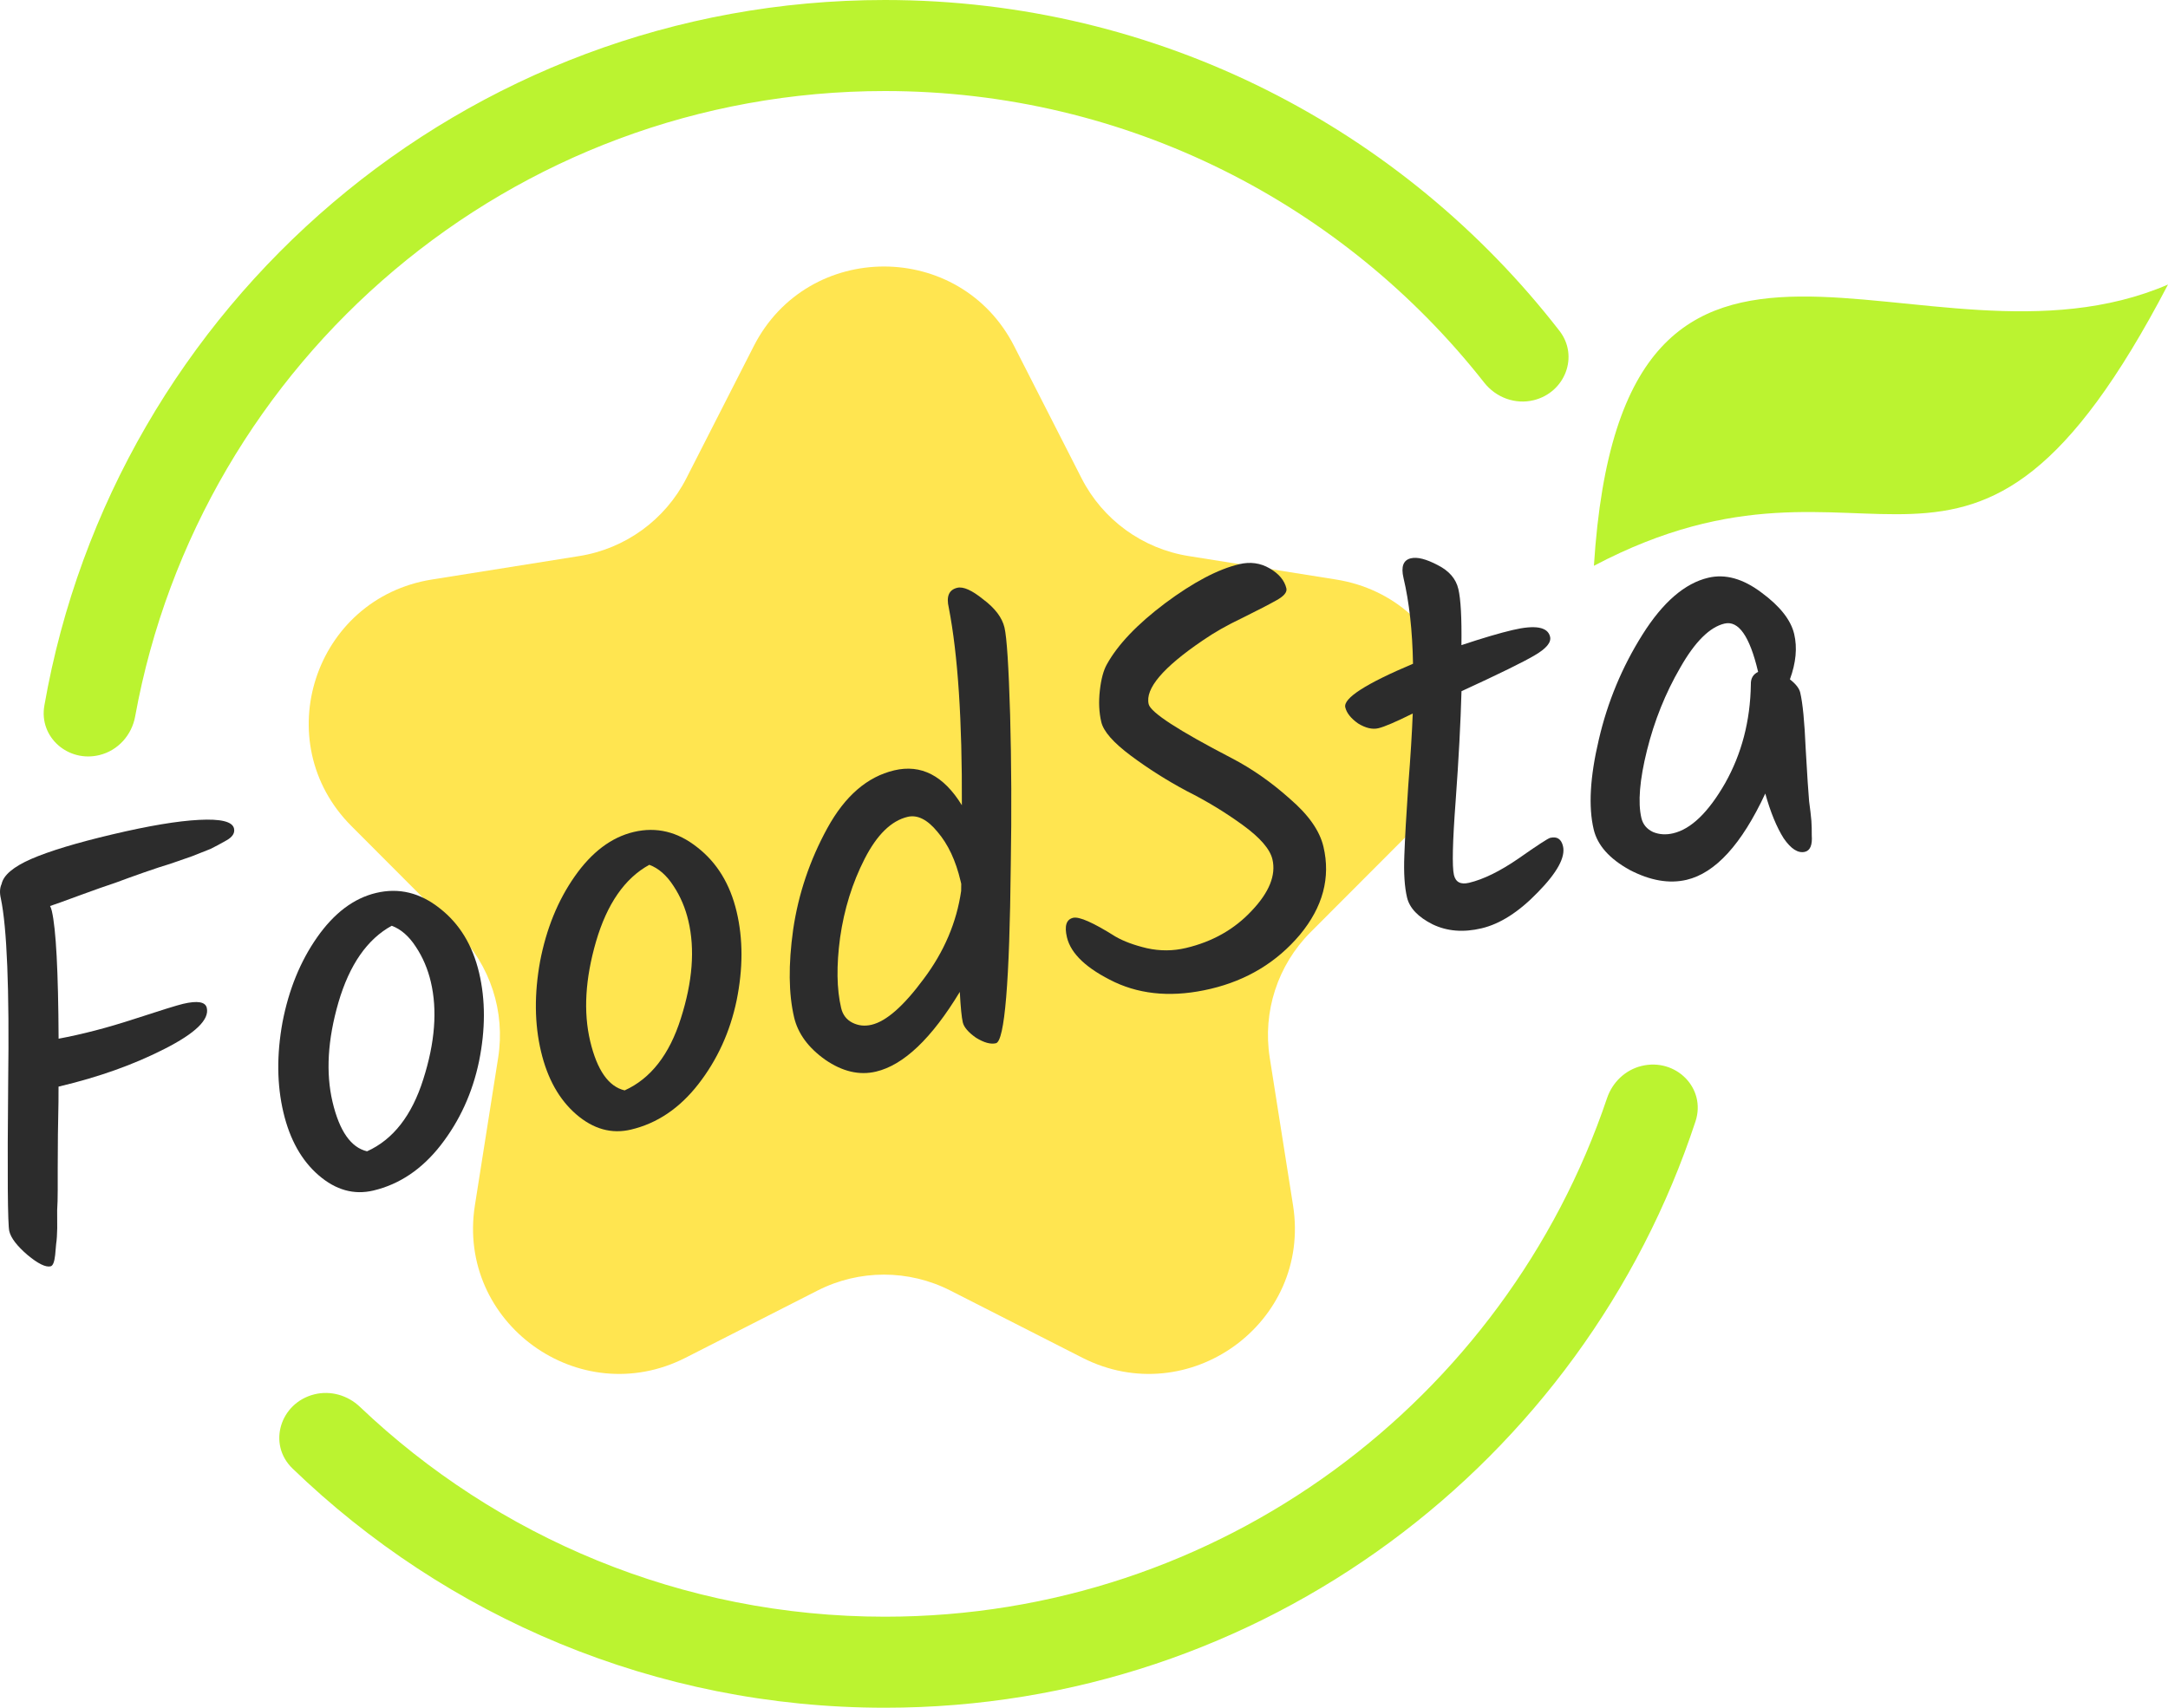
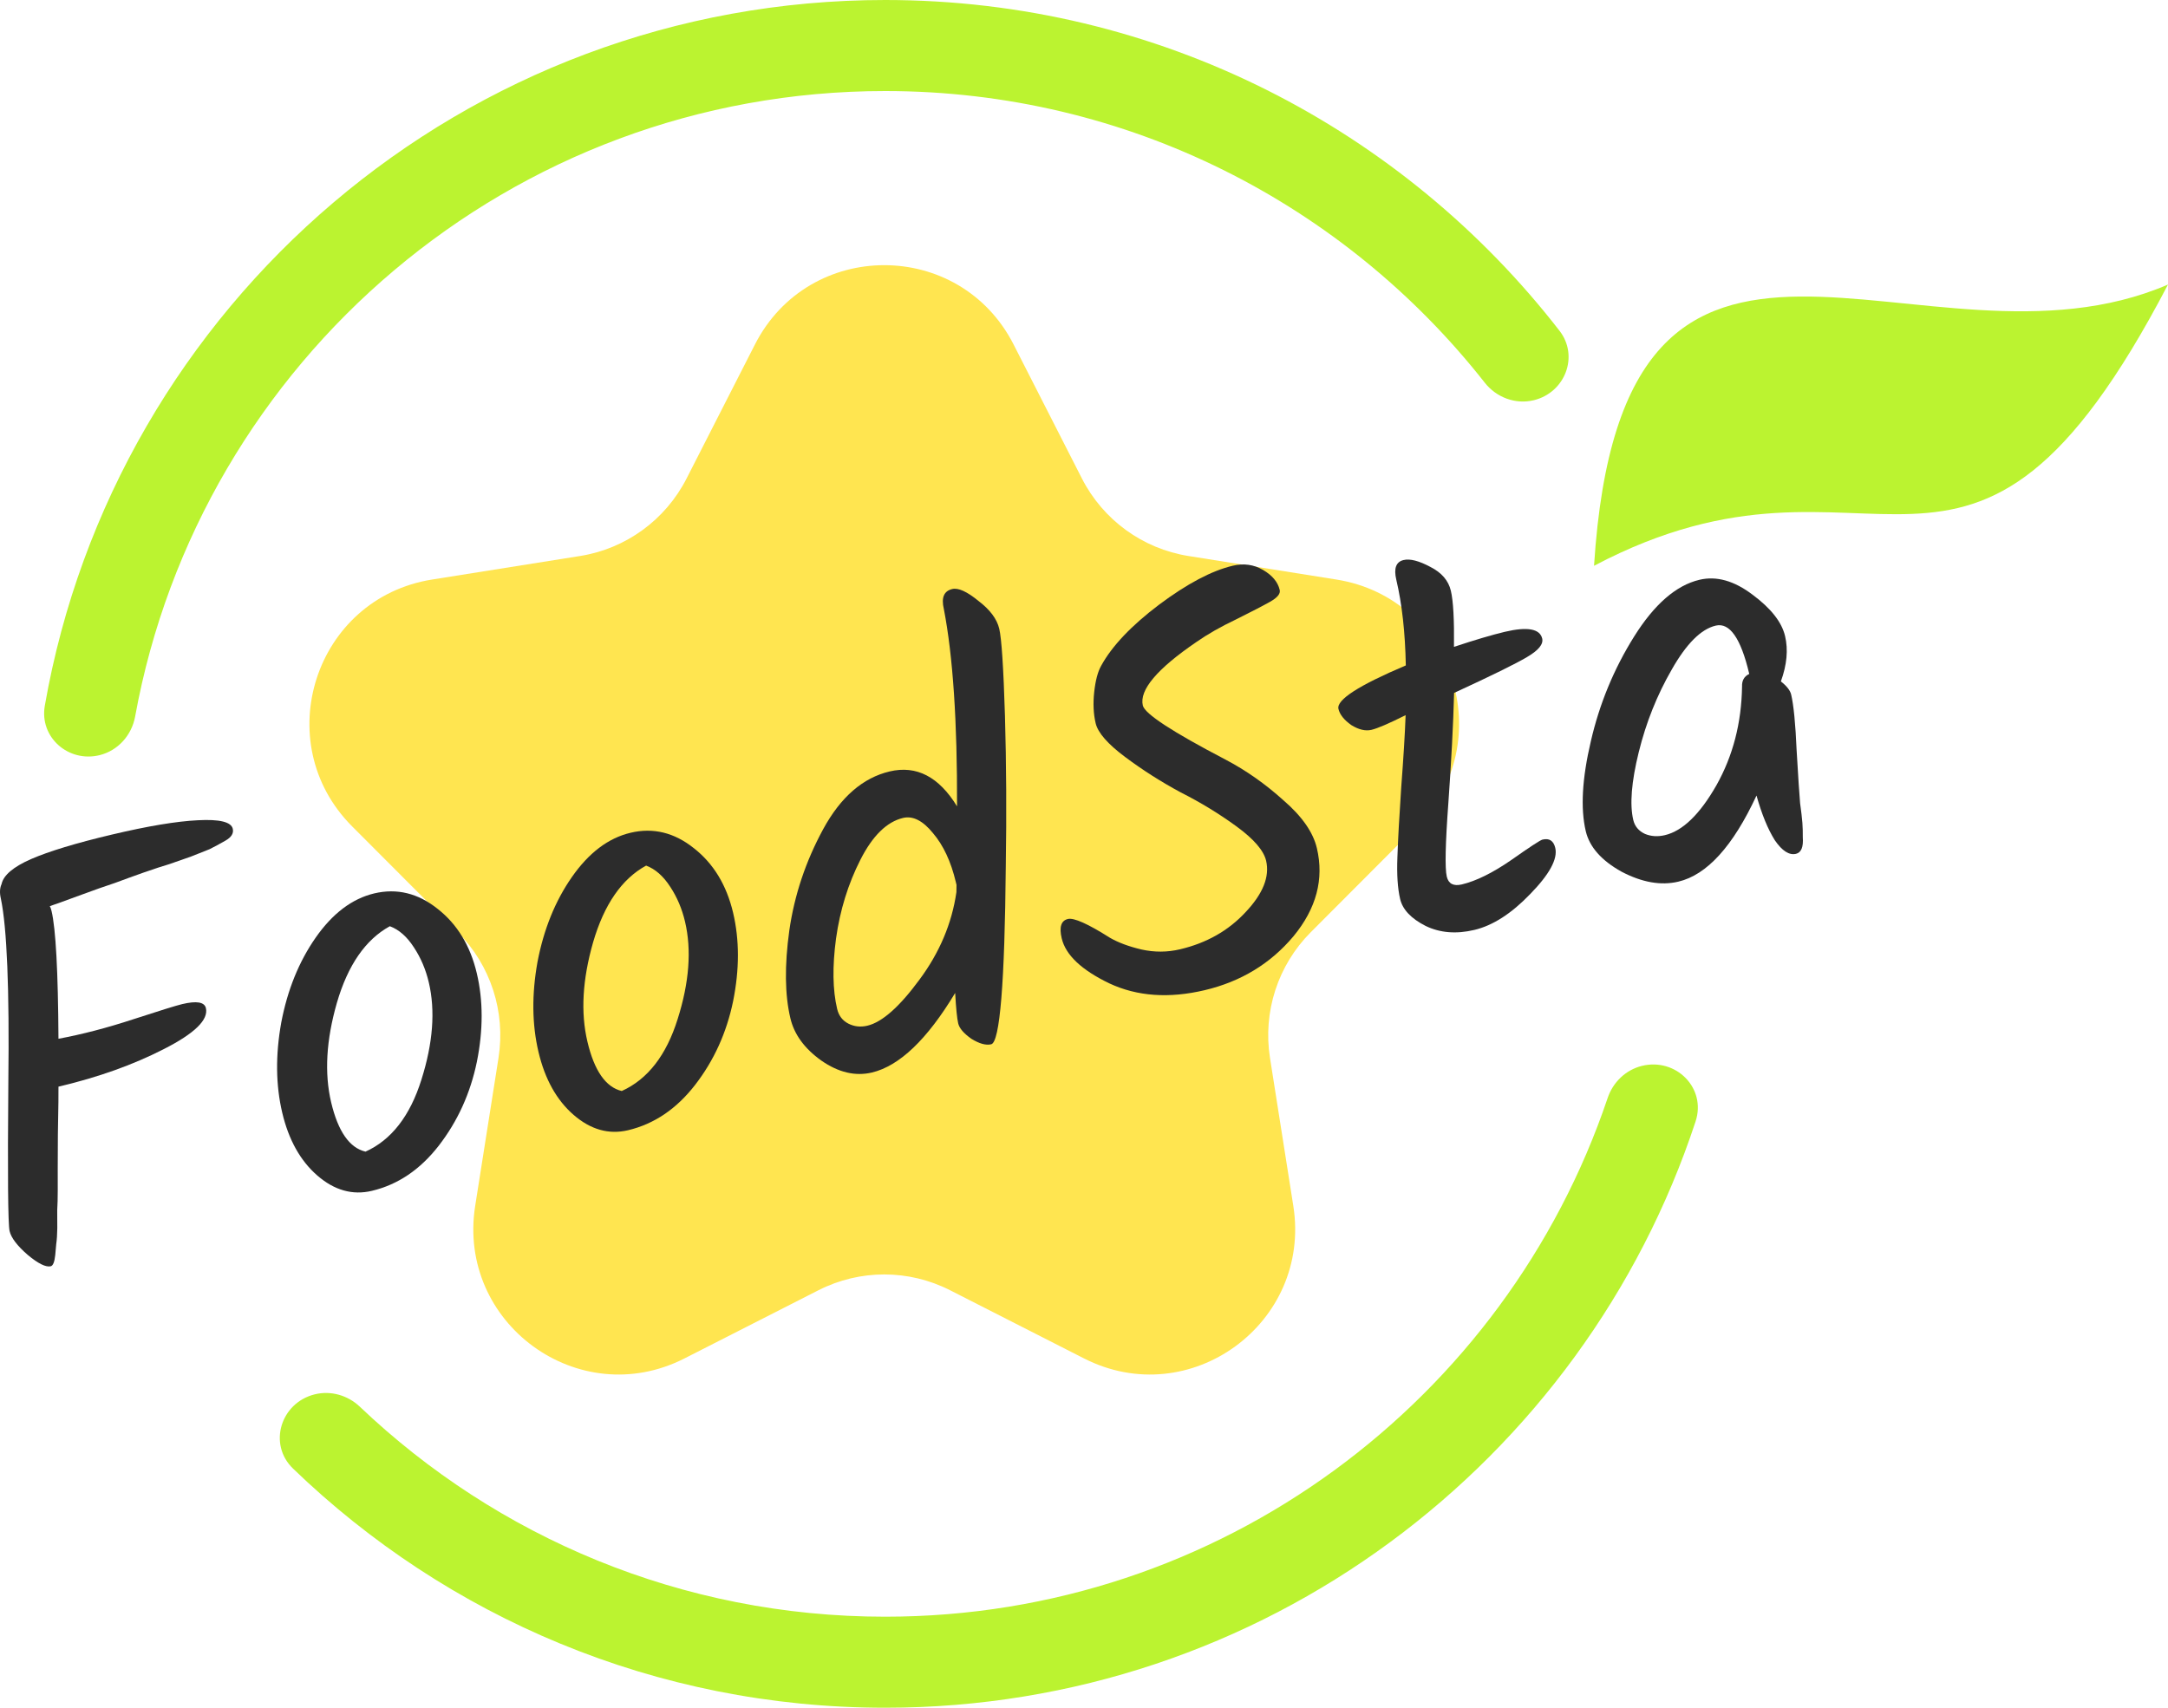
<svg xmlns="http://www.w3.org/2000/svg" width="66" height="52" viewBox="0 0 66 52" fill="none">
-   <path d="M22.947 10.539C24.595 7.307 29.226 7.307 30.874 10.539L32.926 14.563C33.571 15.828 34.783 16.709 36.188 16.932L40.672 17.646C44.253 18.216 45.681 22.59 43.123 25.153L39.895 28.387C38.895 29.39 38.434 30.807 38.654 32.204L39.364 36.704C39.928 40.282 36.184 42.989 32.949 41.342L28.932 39.297C27.662 38.65 26.158 38.65 24.888 39.297L20.872 41.342C17.637 42.989 13.893 40.282 14.457 36.704L15.166 32.204C15.386 30.807 14.925 29.39 13.925 28.387L10.698 25.153C8.14 22.59 9.568 18.216 13.149 17.646L17.632 16.932C19.037 16.709 20.25 15.828 20.895 14.563L22.947 10.539Z" fill="#FFE550" />
-   <path d="M1.817 33.079L1.782 33.087C1.786 33.208 1.78 33.695 1.763 34.55C1.757 35.402 1.755 35.962 1.757 36.228C1.757 36.484 1.751 36.692 1.74 36.852C1.741 37.01 1.742 37.192 1.742 37.399C1.739 37.594 1.728 37.755 1.709 37.88C1.699 37.992 1.689 38.104 1.679 38.216C1.656 38.428 1.61 38.542 1.541 38.559C1.391 38.594 1.157 38.479 0.838 38.214C0.517 37.938 0.332 37.696 0.283 37.489C0.234 37.282 0.222 35.765 0.249 32.939C0.287 30.111 0.212 28.251 0.026 27.359C-0.015 27.186 -0.007 27.039 0.049 26.916C0.107 26.647 0.407 26.394 0.948 26.156C1.5 25.916 2.324 25.666 3.42 25.407C4.528 25.145 5.407 24.998 6.057 24.965C6.719 24.93 7.074 25.016 7.123 25.224C7.156 25.362 7.081 25.483 6.898 25.587C6.716 25.691 6.553 25.778 6.412 25.848C6.267 25.906 6.078 25.981 5.844 26.073C5.607 26.154 5.387 26.23 5.185 26.302C4.98 26.363 4.714 26.45 4.388 26.564C4.073 26.674 3.781 26.78 3.513 26.88C3.241 26.969 2.876 27.098 2.416 27.267C1.957 27.437 1.659 27.544 1.524 27.588C1.543 27.62 1.561 27.67 1.578 27.739C1.705 28.28 1.774 29.576 1.784 31.628C2.508 31.493 3.271 31.294 4.074 31.032C4.888 30.766 5.388 30.611 5.572 30.567C6.011 30.464 6.252 30.504 6.295 30.688C6.38 31.045 5.948 31.463 5.002 31.942C4.067 32.419 3.005 32.797 1.817 33.079Z" fill="#2C2C2C" />
-   <path d="M13.115 29.895C13.022 29.503 12.872 29.15 12.663 28.835C12.452 28.508 12.206 28.293 11.925 28.189C11.181 28.596 10.64 29.374 10.303 30.523C9.974 31.659 9.915 32.669 10.124 33.556C10.334 34.442 10.684 34.942 11.174 35.057C11.966 34.7 12.537 33.969 12.885 32.866C13.242 31.748 13.319 30.758 13.115 29.895ZM8.6 31.127C8.791 30.134 9.142 29.273 9.652 28.544C10.171 27.802 10.771 27.35 11.452 27.189C12.144 27.025 12.79 27.182 13.39 27.66C13.988 28.126 14.386 28.779 14.585 29.62C14.781 30.448 14.78 31.348 14.583 32.318C14.383 33.277 13.994 34.129 13.415 34.873C12.844 35.604 12.161 36.063 11.365 36.252C10.777 36.391 10.222 36.237 9.702 35.788C9.182 35.34 8.824 34.702 8.628 33.873C8.429 33.033 8.42 32.118 8.6 31.127Z" fill="#2C2C2C" />
-   <path d="M20.956 28.039C20.864 27.647 20.713 27.294 20.505 26.979C20.294 26.652 20.048 26.437 19.767 26.333C19.023 26.74 18.482 27.518 18.145 28.668C17.816 29.803 17.757 30.814 17.966 31.7C18.176 32.586 18.526 33.087 19.016 33.202C19.808 32.844 20.379 32.113 20.727 31.01C21.084 29.892 21.16 28.902 20.956 28.039ZM16.442 29.271C16.633 28.278 16.984 27.417 17.494 26.689C18.013 25.946 18.613 25.494 19.293 25.333C19.986 25.169 20.632 25.326 21.232 25.804C21.83 26.27 22.228 26.924 22.426 27.764C22.622 28.592 22.622 29.492 22.425 30.462C22.225 31.421 21.836 32.273 21.256 33.017C20.686 33.748 20.003 34.208 19.207 34.396C18.618 34.535 18.064 34.381 17.544 33.933C17.024 33.484 16.666 32.846 16.47 32.017C16.271 31.177 16.262 30.262 16.442 29.271Z" fill="#2C2C2C" />
-   <path d="M29.142 17.898C29.326 17.854 29.592 17.974 29.939 18.256C30.295 18.524 30.508 18.808 30.579 19.107C30.65 19.407 30.707 20.292 30.751 21.765C30.791 23.226 30.798 24.749 30.771 26.336C30.735 29.893 30.585 31.703 30.319 31.766C30.158 31.804 29.956 31.749 29.713 31.599C29.48 31.436 29.345 31.279 29.31 31.13C29.275 30.98 29.244 30.671 29.219 30.203C28.36 31.622 27.51 32.431 26.668 32.63C26.16 32.75 25.644 32.629 25.12 32.267C24.607 31.902 24.292 31.473 24.175 30.978C24.007 30.264 23.997 29.373 24.146 28.305C24.305 27.222 24.652 26.192 25.188 25.214C25.725 24.236 26.402 23.651 27.222 23.457C28.041 23.263 28.727 23.617 29.282 24.519C29.293 21.939 29.161 19.935 28.884 18.506C28.802 18.161 28.888 17.958 29.142 17.898ZM29.242 26.825C29.096 26.204 28.862 25.706 28.542 25.332C28.234 24.955 27.93 24.802 27.63 24.873C27.134 24.991 26.698 25.416 26.323 26.149C25.948 26.882 25.699 27.682 25.575 28.55C25.46 29.404 25.471 30.118 25.607 30.694C25.656 30.901 25.77 31.05 25.95 31.141C26.13 31.232 26.324 31.253 26.532 31.204C26.982 31.098 27.511 30.632 28.12 29.807C28.741 28.98 29.121 28.088 29.26 27.131L29.263 26.912L29.242 26.825Z" fill="#2C2C2C" />
-   <path d="M40.289 25.779C40.512 26.723 40.273 27.618 39.572 28.464C38.867 29.299 37.962 29.848 36.854 30.11C35.758 30.369 34.786 30.302 33.937 29.907C33.086 29.501 32.6 29.045 32.48 28.538C32.399 28.193 32.462 27.996 32.669 27.947C32.854 27.903 33.283 28.093 33.956 28.517C34.21 28.664 34.53 28.782 34.917 28.873C35.315 28.961 35.711 28.959 36.103 28.866C36.911 28.675 37.577 28.298 38.102 27.736C38.639 27.172 38.85 26.648 38.736 26.165C38.662 25.854 38.361 25.506 37.831 25.121C37.301 24.736 36.732 24.39 36.124 24.085C35.524 23.765 34.958 23.406 34.426 23.01C33.894 22.613 33.593 22.271 33.526 21.983C33.458 21.695 33.443 21.377 33.482 21.027C33.521 20.678 33.593 20.412 33.696 20.229C34.029 19.628 34.619 19.008 35.467 18.37C36.327 17.729 37.08 17.332 37.726 17.179C38.06 17.1 38.369 17.142 38.651 17.306C38.934 17.47 39.103 17.673 39.161 17.915C39.188 18.03 39.089 18.151 38.862 18.277C38.637 18.404 38.289 18.583 37.82 18.816C37.36 19.034 36.958 19.263 36.612 19.503C35.405 20.323 34.857 20.969 34.969 21.441C35.029 21.694 35.871 22.242 37.496 23.085C38.121 23.411 38.712 23.825 39.269 24.325C39.835 24.811 40.175 25.295 40.289 25.779Z" fill="#2C2C2C" />
-   <path d="M44.262 26.643C44.314 26.862 44.467 26.941 44.721 26.881C45.159 26.777 45.661 26.531 46.227 26.142C46.802 25.738 47.124 25.529 47.193 25.512C47.401 25.463 47.53 25.548 47.582 25.766C47.661 26.1 47.406 26.568 46.817 27.169C46.24 27.767 45.669 28.133 45.103 28.267C44.55 28.398 44.053 28.358 43.613 28.146C43.17 27.923 42.911 27.65 42.834 27.328C42.758 27.005 42.731 26.58 42.752 26.053C42.771 25.513 42.811 24.805 42.871 23.928C42.941 23.036 42.986 22.302 43.008 21.726C42.496 21.981 42.148 22.13 41.963 22.174C41.779 22.218 41.572 22.169 41.344 22.029C41.125 21.874 40.995 21.71 40.954 21.538C40.889 21.262 41.576 20.819 43.016 20.211C42.998 19.207 42.901 18.336 42.727 17.6C42.646 17.254 42.72 17.054 42.951 17C43.147 16.953 43.419 17.023 43.768 17.207C44.113 17.381 44.323 17.623 44.396 17.934C44.47 18.245 44.501 18.814 44.49 19.644C45.134 19.43 45.652 19.277 46.044 19.185C46.736 19.021 47.118 19.088 47.189 19.388C47.23 19.56 47.073 19.749 46.72 19.954C46.378 20.157 45.635 20.521 44.492 21.047C44.465 22.013 44.406 23.127 44.314 24.389C44.22 25.638 44.203 26.39 44.262 26.643Z" fill="#2C2C2C" />
-   <path d="M52.004 17.592C52.523 17.469 53.064 17.62 53.628 18.046C54.189 18.46 54.52 18.88 54.62 19.306C54.718 19.721 54.675 20.18 54.49 20.686C54.669 20.826 54.773 20.959 54.803 21.086C54.88 21.408 54.935 21.978 54.97 22.797C55.017 23.612 55.051 24.145 55.074 24.394C55.108 24.642 55.131 24.843 55.144 24.998C55.153 25.141 55.157 25.286 55.155 25.433C55.177 25.731 55.107 25.9 54.946 25.938C54.738 25.987 54.523 25.85 54.3 25.526C54.086 25.187 53.899 24.733 53.74 24.163C53.021 25.707 52.223 26.582 51.346 26.79C50.815 26.915 50.237 26.815 49.612 26.489C48.995 26.149 48.63 25.737 48.516 25.254C48.352 24.563 48.405 23.651 48.673 22.518C48.938 21.374 49.381 20.309 50.001 19.324C50.621 18.338 51.288 17.761 52.004 17.592ZM53.518 20.442C53.265 19.372 52.925 18.887 52.498 18.988C52.048 19.095 51.599 19.541 51.152 20.328C50.702 21.102 50.364 21.942 50.139 22.846C49.914 23.75 49.858 24.438 49.969 24.91C50.016 25.105 50.135 25.247 50.326 25.336C50.515 25.413 50.719 25.425 50.938 25.373C51.48 25.245 52.006 24.738 52.515 23.852C53.022 22.954 53.284 21.95 53.301 20.84C53.295 20.659 53.369 20.532 53.522 20.459L53.518 20.442Z" fill="#2C2C2C" />
-   <path d="M49.969 32.459C49.475 32.581 49.085 32.957 48.923 33.438C45.824 42.623 37.147 49.228 26.939 49.228C20.747 49.228 15.118 46.798 10.956 42.837C10.587 42.486 10.066 42.334 9.571 42.457C8.53 42.715 8.135 43.972 8.906 44.716C13.578 49.226 19.935 52 26.939 52C38.442 52 48.2 44.516 51.615 34.148C51.951 33.131 51.012 32.201 49.969 32.459Z" fill="#BBF330" />
-   <path d="M3.03 22.991C3.594 22.852 4.012 22.383 4.115 21.813C6.085 10.977 15.561 2.772 26.939 2.772C34.337 2.772 40.932 6.242 45.182 11.649C45.54 12.105 46.129 12.325 46.693 12.185C47.644 11.95 48.074 10.848 47.475 10.075C42.723 3.945 35.291 0 26.939 0C14.129 0 3.484 9.279 1.35 21.488C1.182 22.451 2.079 23.227 3.03 22.991Z" fill="#BBF330" />
-   <path d="M66 8.664C59.861 20.43 57.166 12.669 48.523 17.228C49.388 3.569 58.541 11.88 66 8.664Z" fill="#BBF330" />
+   <path d="M22.982 10.49C24.624 7.269 29.215 7.269 30.857 10.49L32.936 14.569C33.579 15.83 34.785 16.708 36.18 16.93L40.685 17.647C44.254 18.215 45.674 22.602 43.118 25.163L39.904 28.385C38.903 29.388 38.441 30.811 38.662 32.213L39.372 36.719C39.935 40.294 36.22 43.004 33.001 41.364L28.922 39.287C27.663 38.646 26.175 38.646 24.917 39.287L20.837 41.364C17.619 43.004 13.903 40.294 14.466 36.719L15.176 32.213C15.397 30.811 14.936 29.388 13.935 28.385L10.72 25.163C8.165 22.602 9.585 18.215 13.153 17.647L17.658 16.93C19.054 16.708 20.259 15.83 20.902 14.569L22.982 10.49Z" fill="#FFE550" />
+   <path d="M1.814 33.08L1.78 33.088C1.784 33.209 1.778 33.696 1.762 34.551C1.757 35.402 1.756 35.961 1.758 36.228C1.758 36.483 1.752 36.691 1.742 36.852C1.743 37.009 1.743 37.191 1.744 37.398C1.741 37.593 1.731 37.753 1.712 37.879C1.702 37.991 1.692 38.103 1.682 38.214C1.66 38.426 1.614 38.54 1.545 38.557C1.396 38.592 1.163 38.477 0.845 38.212C0.526 37.935 0.341 37.694 0.292 37.486C0.243 37.279 0.23 35.764 0.254 32.939C0.288 30.112 0.212 28.253 0.026 27.361C-0.015 27.189 -0.007 27.041 0.048 26.919C0.106 26.65 0.404 26.397 0.942 26.16C1.491 25.921 2.311 25.672 3.401 25.414C4.503 25.153 5.378 25.007 6.025 24.976C6.683 24.941 7.037 25.027 7.086 25.235C7.119 25.373 7.044 25.494 6.863 25.597C6.681 25.701 6.52 25.788 6.379 25.858C6.235 25.916 6.047 25.991 5.814 26.082C5.578 26.163 5.36 26.239 5.159 26.311C4.955 26.371 4.691 26.458 4.366 26.571C4.053 26.682 3.762 26.787 3.495 26.887C3.225 26.975 2.861 27.103 2.405 27.272C1.948 27.441 1.652 27.548 1.516 27.592C1.536 27.624 1.554 27.674 1.57 27.743C1.698 28.284 1.768 29.579 1.78 31.63C2.5 31.496 3.259 31.298 4.058 31.036C4.868 30.772 5.365 30.618 5.548 30.574C5.985 30.471 6.224 30.511 6.268 30.695C6.352 31.052 5.924 31.469 4.982 31.947C4.052 32.423 2.996 32.8 1.814 33.08Z" fill="#2C2C2C" />
+   <path d="M13.053 29.909C12.96 29.518 12.81 29.165 12.602 28.85C12.392 28.523 12.147 28.307 11.868 28.203C11.128 28.609 10.59 29.387 10.256 30.535C9.93 31.669 9.872 32.679 10.081 33.565C10.291 34.451 10.639 34.952 11.127 35.067C11.915 34.711 12.482 33.981 12.828 32.879C13.182 31.762 13.257 30.772 13.053 29.909ZM8.562 31.137C8.751 30.144 9.099 29.284 9.606 28.556C10.122 27.815 10.718 27.364 11.395 27.203C12.084 27.041 12.727 27.198 13.325 27.676C13.92 28.143 14.317 28.796 14.515 29.636C14.711 30.465 14.712 31.364 14.517 32.333C14.319 33.291 13.932 34.142 13.357 34.886C12.79 35.615 12.111 36.074 11.319 36.261C10.733 36.4 10.181 36.245 9.663 35.797C9.145 35.348 8.788 34.71 8.592 33.881C8.394 33.041 8.384 32.126 8.562 31.137Z" fill="#2C2C2C" />
+   <path d="M20.854 28.063C20.762 27.672 20.612 27.318 20.404 27.003C20.193 26.676 19.948 26.461 19.669 26.357C18.929 26.763 18.392 27.54 18.057 28.688C17.731 29.823 17.673 30.833 17.883 31.719C18.092 32.605 18.441 33.105 18.928 33.221C19.717 32.864 20.284 32.135 20.629 31.032C20.983 29.916 21.058 28.926 20.854 28.063ZM16.363 29.29C16.553 28.297 16.901 27.437 17.407 26.71C17.923 25.968 18.519 25.517 19.197 25.357C19.885 25.194 20.529 25.351 21.126 25.829C21.721 26.296 22.118 26.95 22.317 27.789C22.513 28.618 22.513 29.517 22.318 30.486C22.12 31.445 21.734 32.295 21.158 33.039C20.591 33.769 19.912 34.227 19.12 34.415C18.534 34.553 17.983 34.398 17.465 33.95C16.947 33.502 16.59 32.863 16.394 32.035C16.195 31.195 16.185 30.28 16.363 29.29Z" fill="#2C2C2C" />
+   <path d="M28.989 17.936C29.172 17.892 29.437 18.012 29.783 18.295C30.137 18.563 30.35 18.847 30.42 19.146C30.491 19.445 30.549 20.331 30.594 21.802C30.636 23.263 30.644 24.785 30.619 26.371C30.587 29.926 30.439 31.735 30.175 31.798C30.014 31.836 29.813 31.78 29.572 31.631C29.339 31.467 29.205 31.311 29.17 31.161C29.135 31.011 29.104 30.703 29.078 30.235C28.226 31.652 27.38 32.459 26.542 32.658C26.037 32.777 25.524 32.656 25.002 32.293C24.491 31.928 24.177 31.498 24.061 31.003C23.892 30.29 23.881 29.4 24.029 28.332C24.185 27.25 24.53 26.221 25.062 25.244C25.595 24.267 26.269 23.683 27.084 23.49C27.899 23.297 28.583 23.651 29.135 24.553C29.144 21.976 29.01 19.972 28.733 18.543C28.651 18.198 28.736 17.995 28.989 17.936ZM29.098 26.858C28.951 26.237 28.719 25.739 28.4 25.365C28.093 24.988 27.79 24.835 27.491 24.906C26.998 25.023 26.565 25.447 26.193 26.179C25.82 26.912 25.573 27.711 25.451 28.578C25.337 29.432 25.349 30.146 25.485 30.721C25.534 30.928 25.648 31.077 25.827 31.169C26.006 31.26 26.199 31.281 26.405 31.232C26.853 31.126 27.379 30.661 27.985 29.838C28.601 29.011 28.978 28.12 29.116 27.164L29.119 26.945L29.098 26.858Z" fill="#2C2C2C" />
+   <path d="M40.089 25.824C40.312 26.768 40.075 27.662 39.378 28.508C38.679 29.341 37.778 29.889 36.676 30.15C35.586 30.408 34.618 30.339 33.773 29.944C32.925 29.537 32.442 29.08 32.322 28.574C32.24 28.229 32.303 28.032 32.51 27.983C32.693 27.939 33.12 28.13 33.79 28.555C34.043 28.701 34.362 28.82 34.747 28.911C35.144 29 35.537 28.998 35.927 28.905C36.731 28.715 37.393 28.34 37.915 27.779C38.449 27.215 38.658 26.692 38.544 26.208C38.471 25.898 38.17 25.549 37.643 25.164C37.115 24.779 36.549 24.433 35.943 24.127C35.346 23.806 34.783 23.447 34.252 23.05C33.722 22.654 33.423 22.311 33.355 22.023C33.287 21.736 33.273 21.417 33.311 21.068C33.35 20.719 33.42 20.453 33.523 20.271C33.853 19.67 34.44 19.051 35.283 18.414C36.138 17.774 36.887 17.378 37.53 17.226C37.863 17.147 38.17 17.19 38.451 17.355C38.732 17.519 38.901 17.722 38.958 17.963C38.986 18.078 38.887 18.199 38.662 18.325C38.438 18.451 38.092 18.63 37.626 18.862C37.168 19.08 36.767 19.308 36.424 19.547C35.224 20.366 34.679 21.011 34.791 21.483C34.851 21.736 35.69 22.285 37.307 23.129C37.93 23.456 38.518 23.869 39.073 24.37C39.636 24.856 39.975 25.341 40.089 25.824Z" fill="#2C2C2C" />
+   <path d="M44.044 26.692C44.096 26.911 44.248 26.99 44.501 26.931C44.937 26.827 45.436 26.581 45.999 26.193C46.57 25.791 46.89 25.581 46.959 25.565C47.166 25.516 47.295 25.601 47.347 25.819C47.425 26.153 47.172 26.62 46.587 27.22C46.013 27.818 45.445 28.183 44.883 28.316C44.332 28.447 43.837 28.406 43.399 28.194C42.959 27.97 42.7 27.697 42.624 27.375C42.548 27.053 42.52 26.628 42.541 26.101C42.559 25.562 42.598 24.854 42.657 23.977C42.725 23.086 42.77 22.352 42.791 21.776C42.282 22.031 41.935 22.18 41.752 22.223C41.568 22.267 41.362 22.218 41.135 22.077C40.917 21.922 40.787 21.759 40.746 21.586C40.681 21.31 41.365 20.869 42.797 20.262C42.778 19.258 42.681 18.388 42.507 17.652C42.426 17.307 42.499 17.107 42.729 17.053C42.924 17.006 43.195 17.076 43.542 17.261C43.886 17.435 44.095 17.677 44.168 17.988C44.242 18.298 44.273 18.868 44.263 19.697C44.904 19.484 45.419 19.332 45.809 19.239C46.498 19.076 46.878 19.145 46.949 19.444C46.989 19.616 46.834 19.805 46.482 20.01C46.142 20.212 45.404 20.575 44.267 21.099C44.241 22.065 44.183 23.178 44.093 24.439C44.001 25.688 43.984 26.439 44.044 26.692Z" fill="#2C2C2C" />
+   <path d="M51.738 17.654C52.254 17.532 52.793 17.683 53.355 18.11C53.913 18.524 54.243 18.944 54.343 19.37C54.441 19.784 54.398 20.244 54.215 20.749C54.393 20.889 54.498 21.022 54.528 21.149C54.604 21.471 54.66 22.041 54.695 22.859C54.743 23.674 54.778 24.206 54.8 24.456C54.834 24.703 54.858 24.904 54.87 25.059C54.88 25.203 54.884 25.348 54.882 25.494C54.904 25.792 54.835 25.961 54.674 25.999C54.468 26.047 54.253 25.91 54.031 25.586C53.818 25.247 53.632 24.793 53.473 24.224C52.758 25.766 51.965 26.64 51.093 26.846C50.565 26.971 49.99 26.87 49.367 26.544C48.753 26.203 48.389 25.791 48.275 25.308C48.112 24.618 48.163 23.706 48.429 22.574C48.692 21.431 49.131 20.367 49.747 19.383C50.363 18.399 51.026 17.822 51.738 17.654ZM53.248 20.504C52.995 19.434 52.656 18.949 52.231 19.05C51.784 19.156 51.338 19.602 50.893 20.387C50.446 21.161 50.111 22 49.888 22.903C49.665 23.806 49.61 24.494 49.721 24.966C49.767 25.161 49.886 25.303 50.077 25.392C50.264 25.469 50.467 25.482 50.685 25.43C51.225 25.302 51.748 24.796 52.253 23.911C52.757 23.014 53.016 22.011 53.033 20.901C53.026 20.721 53.099 20.594 53.252 20.521L53.248 20.504Z" fill="#2C2C2C" />
+   <path d="M49.983 32.456C49.491 32.578 49.103 32.953 48.941 33.435C45.844 42.615 37.169 49.228 26.947 49.228C20.748 49.228 15.118 46.797 10.956 42.835C10.589 42.486 10.073 42.336 9.582 42.457C8.544 42.714 8.152 43.976 8.922 44.719C13.593 49.227 19.946 52 26.947 52C38.448 52 48.203 44.516 51.618 34.148C51.953 33.131 51.02 32.2 49.983 32.456Z" fill="#BBF330" />
+   <path d="M3.033 22.994C3.594 22.855 4.01 22.387 4.114 21.817C6.082 10.987 15.553 2.772 26.947 2.772C34.355 2.772 40.95 6.245 45.199 11.651C45.555 12.105 46.139 12.323 46.699 12.185C47.647 11.95 48.075 10.845 47.476 10.072C42.725 3.944 35.296 0 26.947 0C14.139 0 3.497 9.28 1.364 21.49C1.196 22.453 2.087 23.228 3.033 22.994Z" fill="#BBF330" />
+   <path d="M66 8.664C59.862 20.43 57.168 12.669 48.527 17.228C49.392 3.569 58.542 11.88 66 8.664Z" fill="#BBF330" />
</svg>
